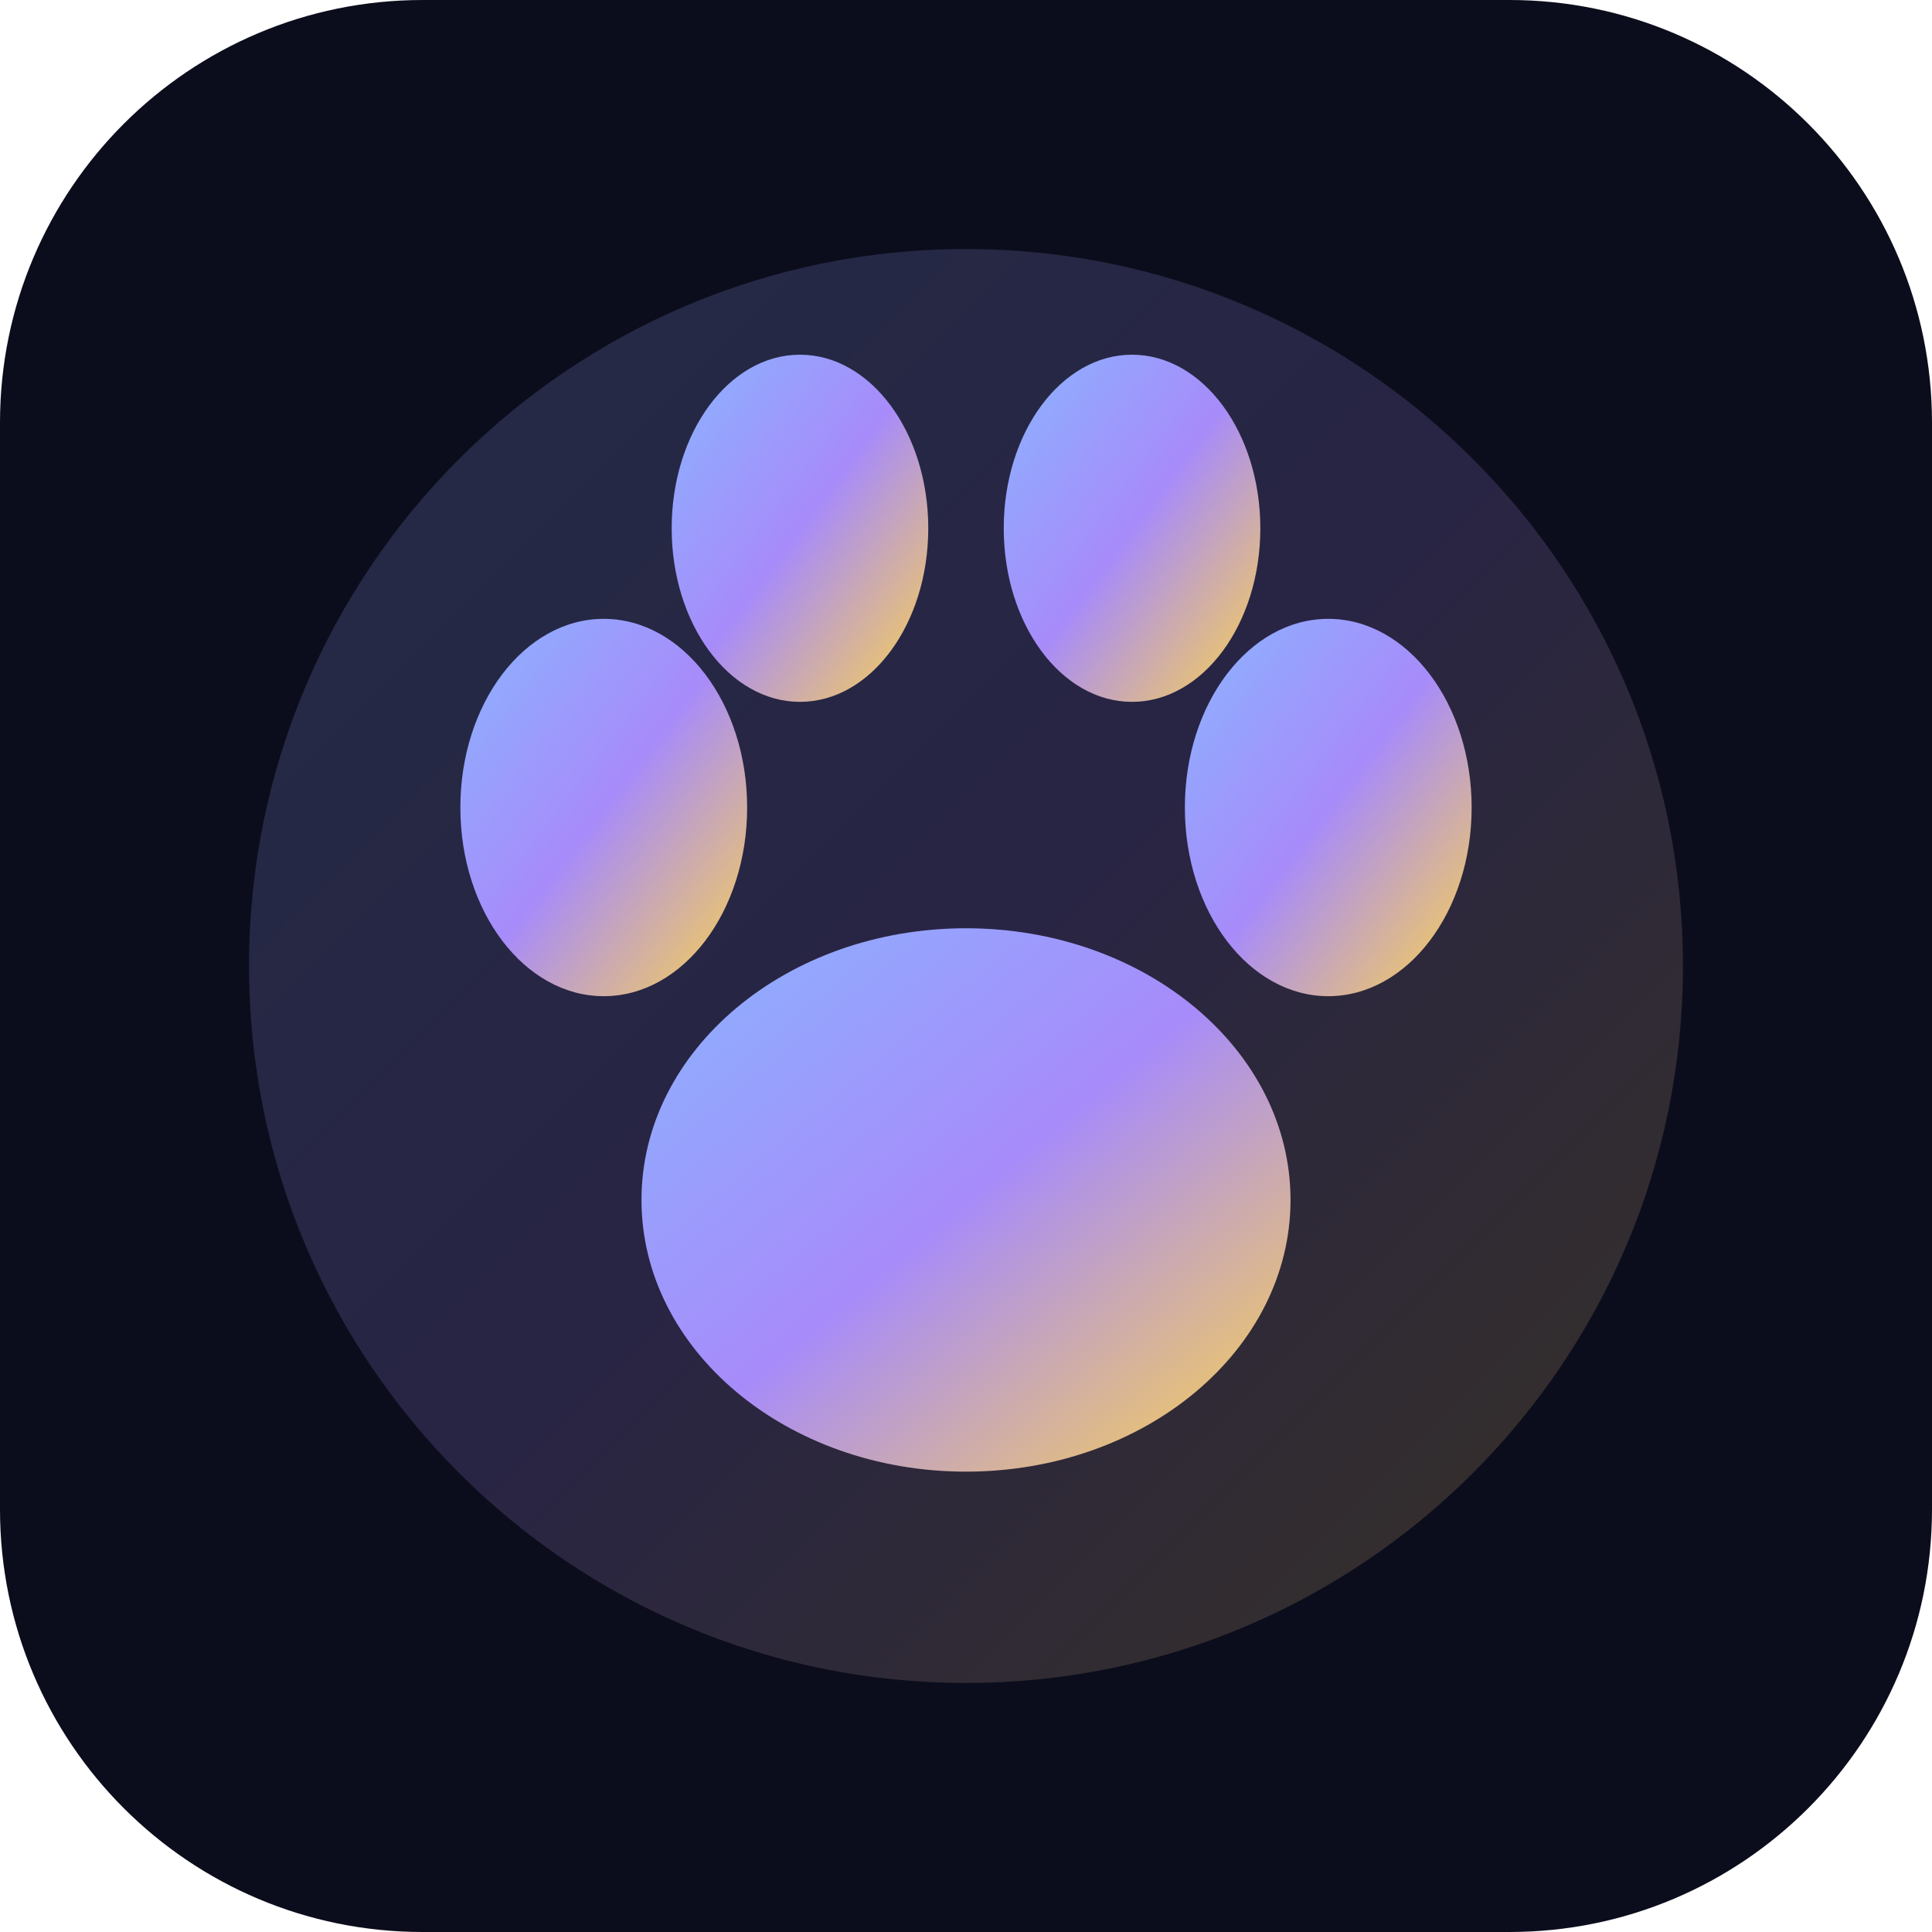
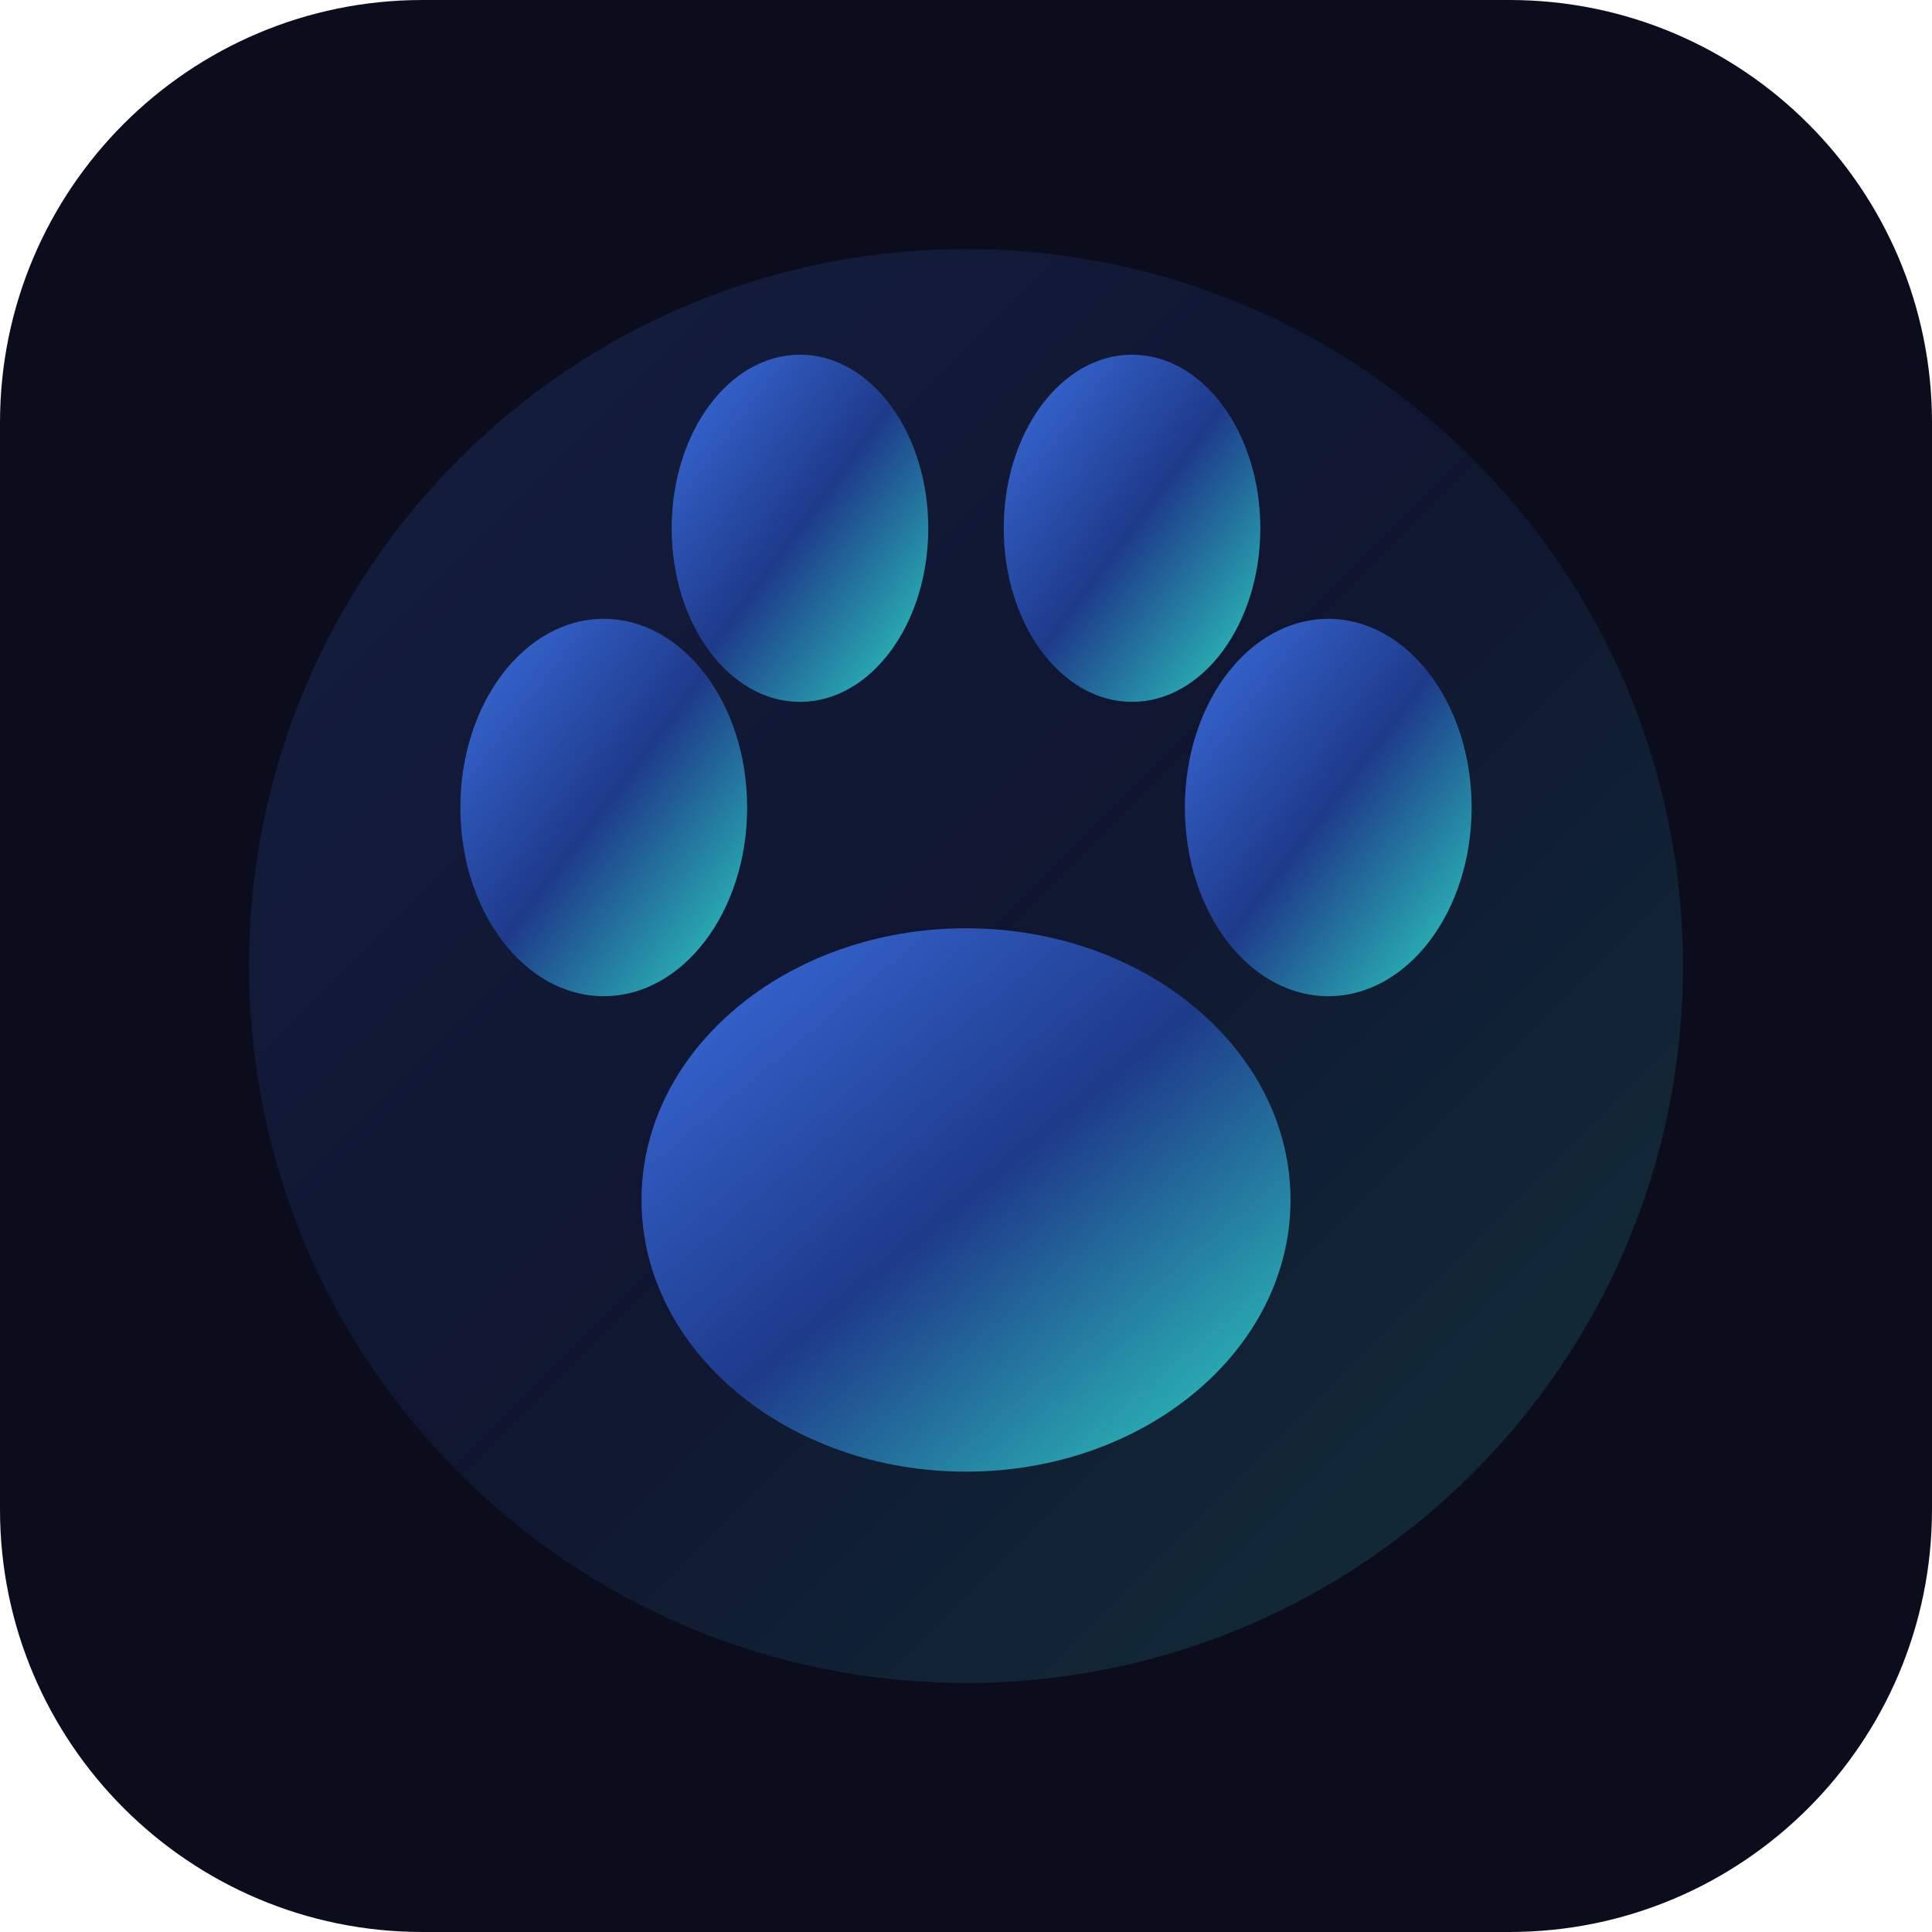
<svg xmlns="http://www.w3.org/2000/svg" viewBox="0 0 512 512">
  <defs>
    <linearGradient id="g" x1="0" y1="0" x2="1" y2="1">
-       <stop offset="0" stop-color="#8ab4ff" />
-       <stop offset=".5" stop-color="#a78bfa" />
-       <stop offset="1" stop-color="#fcd34d" />
+       <stop offset="0" stop-color="#3b6fe0" />
+       <stop offset=".5" stop-color="#1e3a8a" />
+       <stop offset="1" stop-color="#2dd4bf" />
    </linearGradient>
  </defs>
  <rect width="512" height="512" rx="112" fill="#0c0d1c" />
  <circle cx="256" cy="256" r="190" fill="url(#g)" opacity=".18" />
  <g fill="url(#g)">
    <ellipse cx="256" cy="318" rx="86" ry="72" />
    <ellipse cx="160" cy="214" rx="38" ry="50" />
    <ellipse cx="352" cy="214" rx="38" ry="50" />
    <ellipse cx="212" cy="140" rx="34" ry="46" />
    <ellipse cx="300" cy="140" rx="34" ry="46" />
  </g>
</svg>
